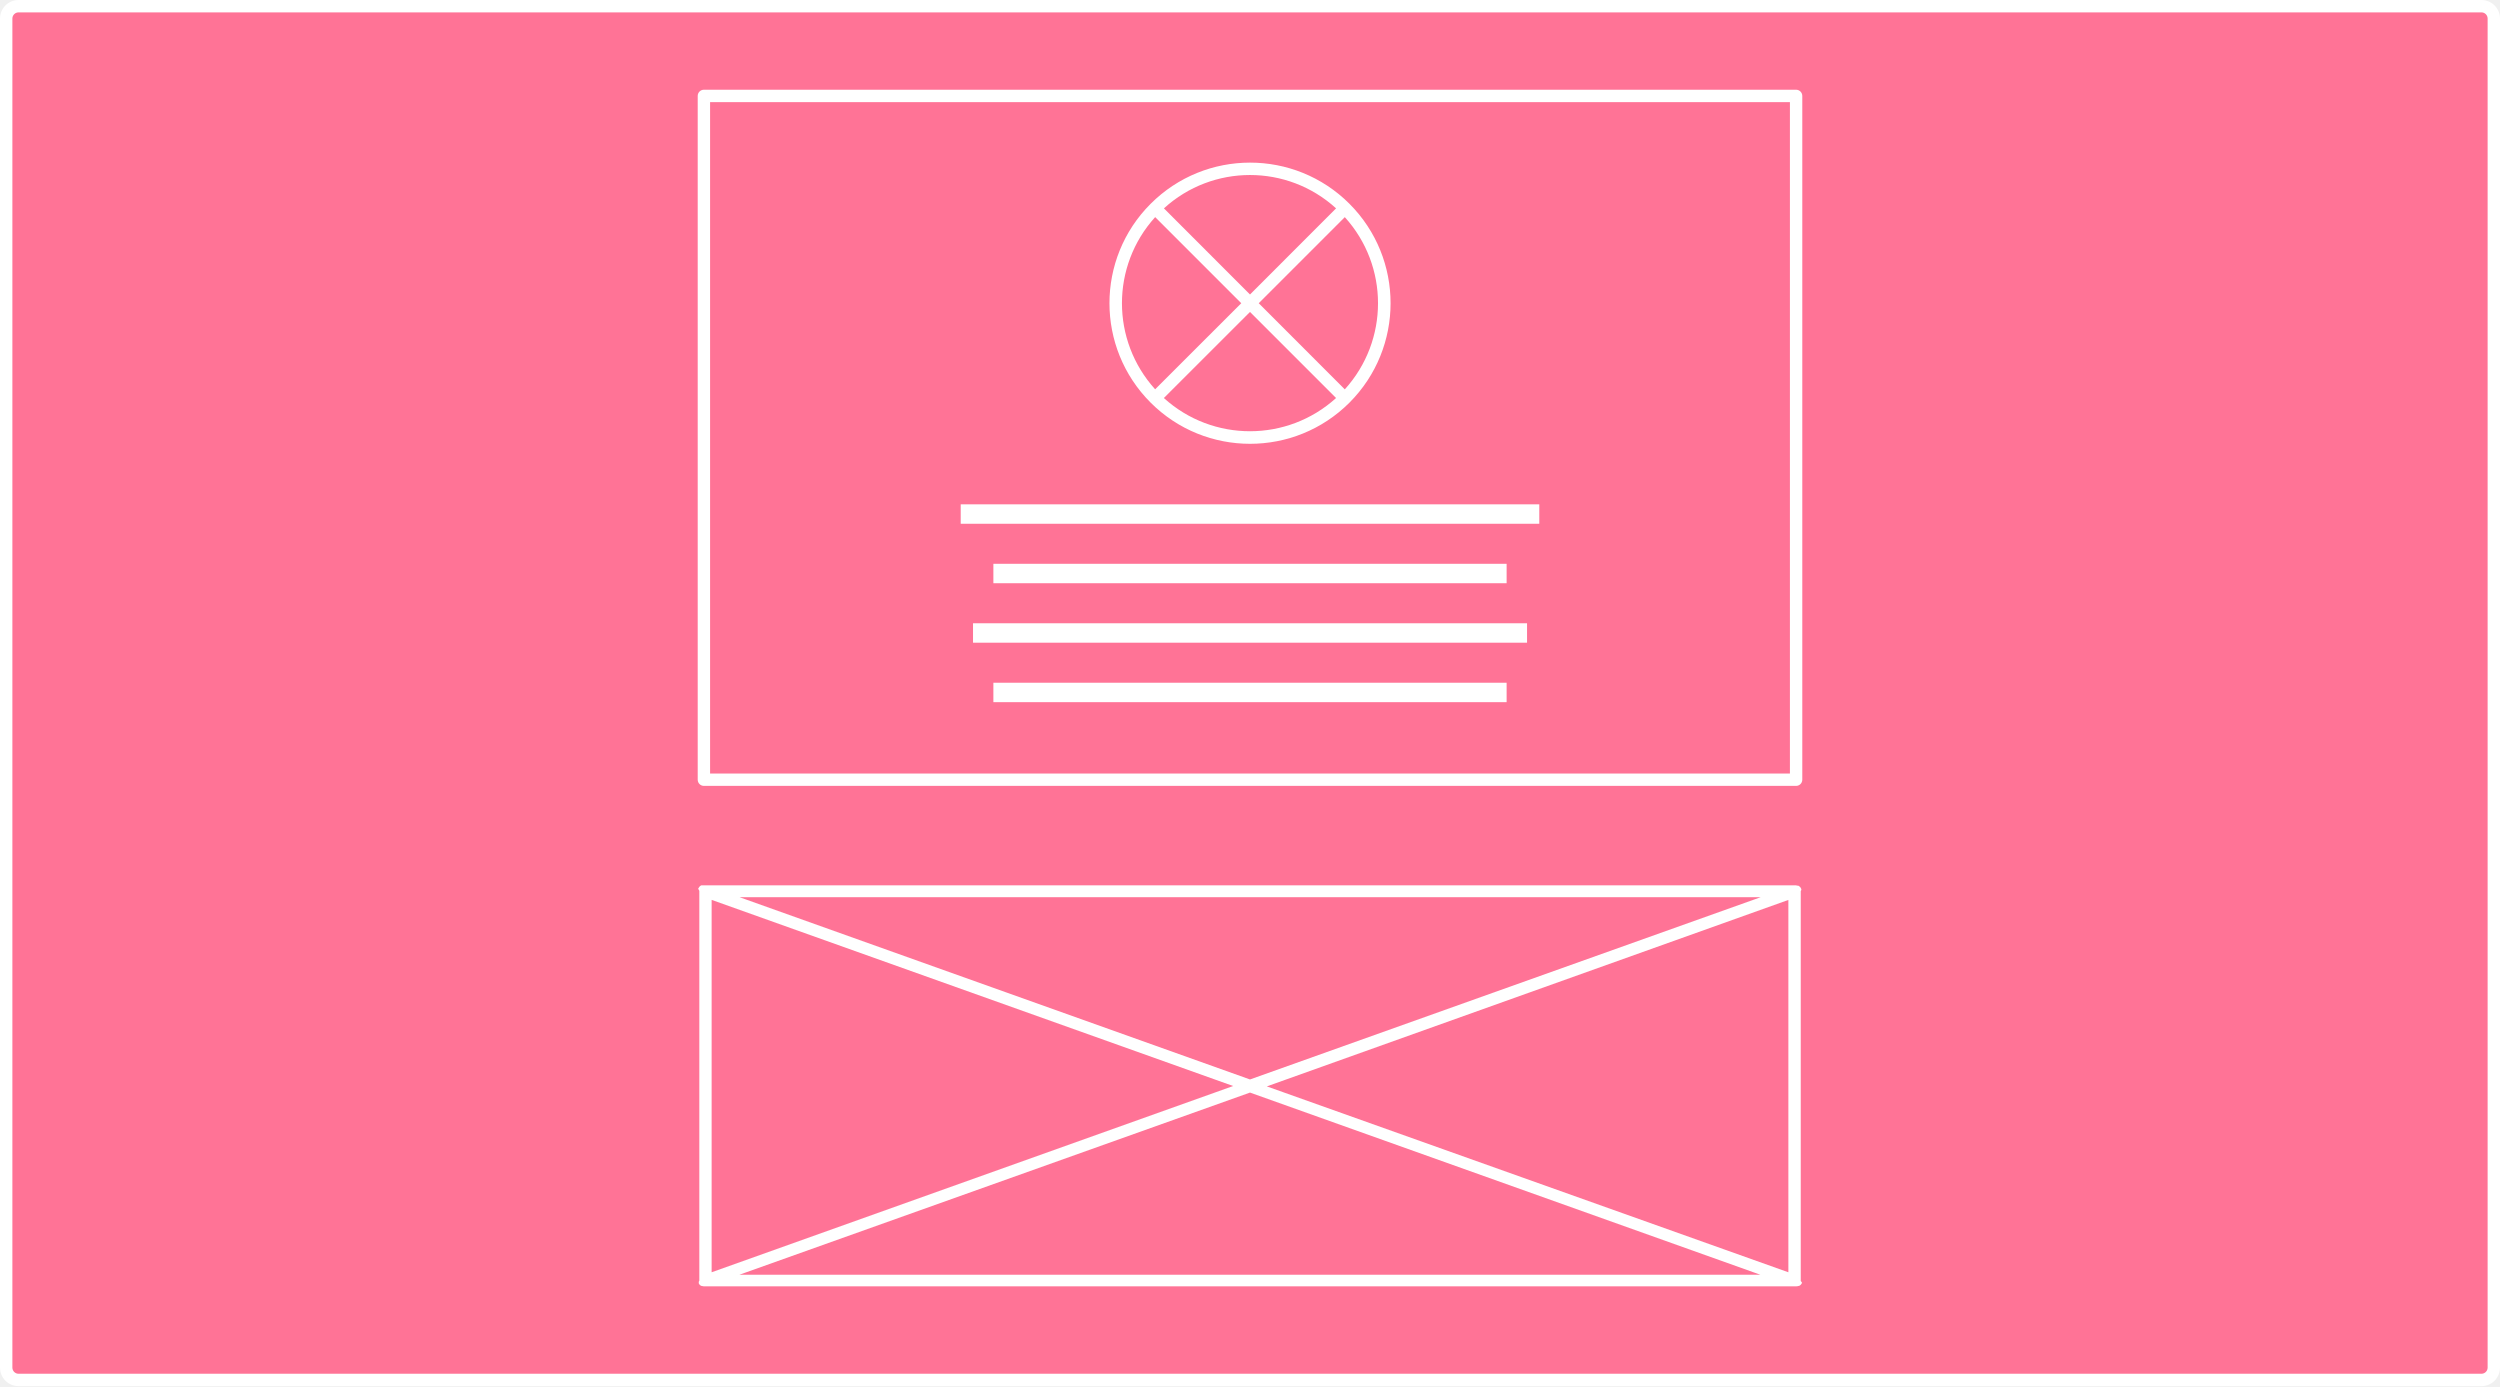
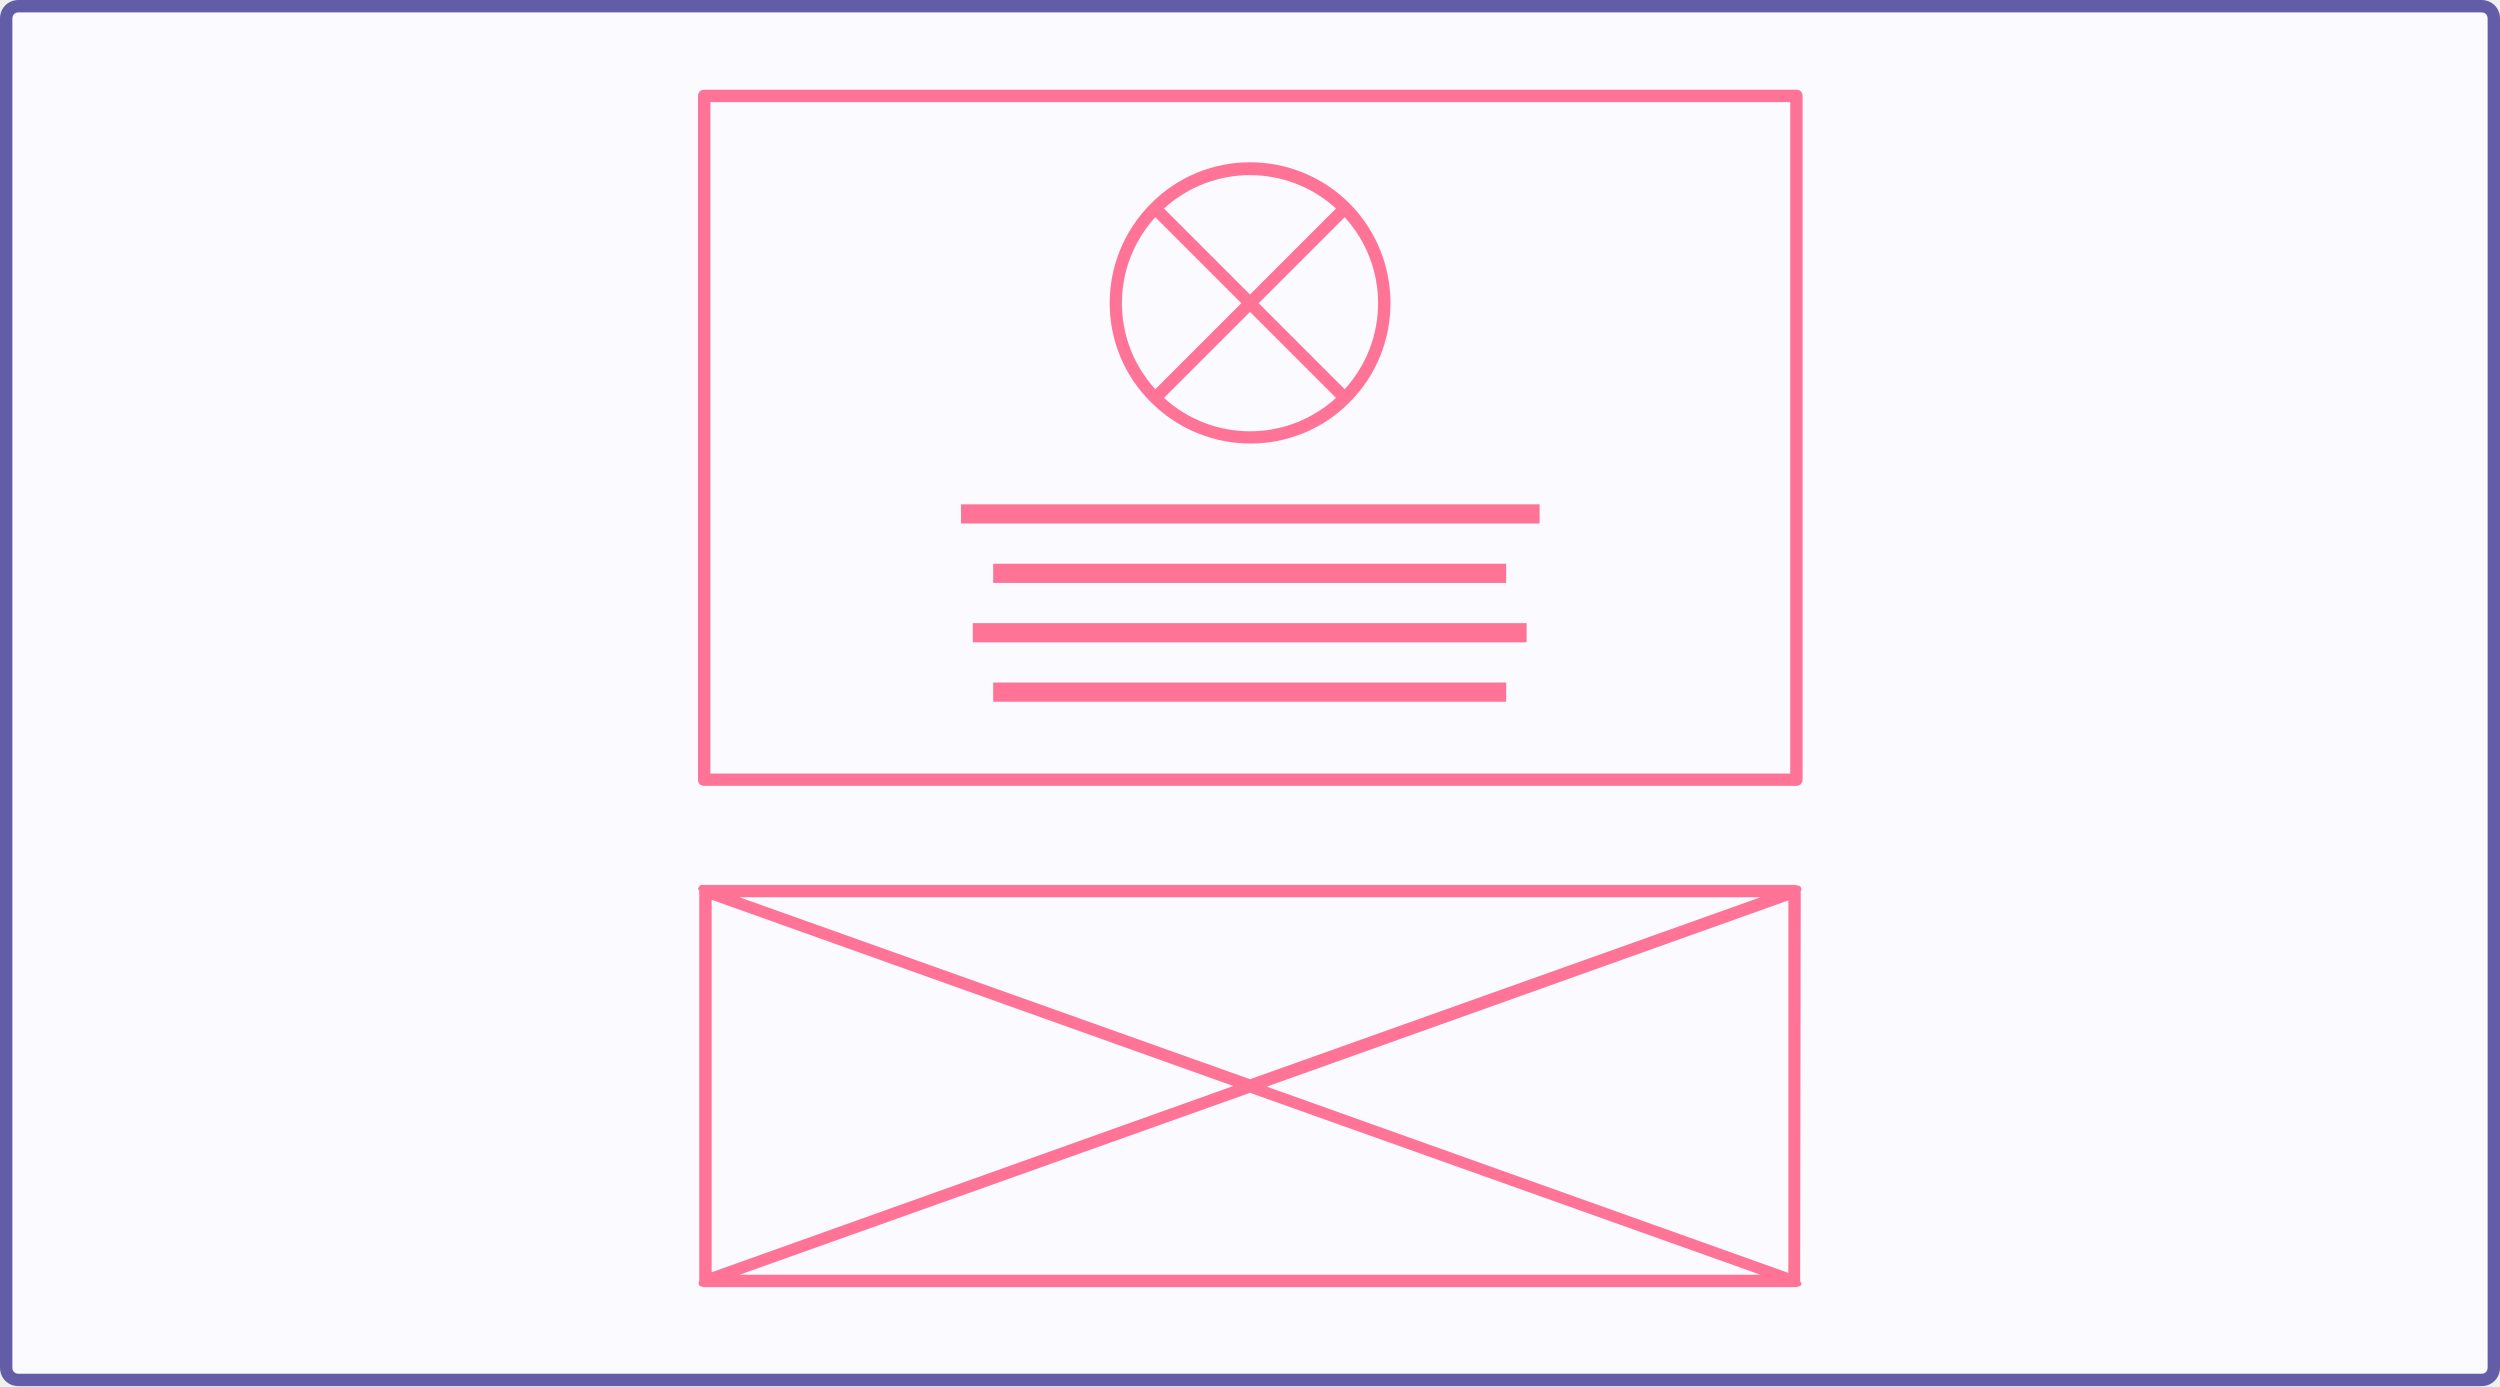
- <svg xmlns="http://www.w3.org/2000/svg" viewBox="0 0 404 224">
-   <defs>
-     <style>.a{fill:#ff7396;}.b{fill:#fff;}</style>
-   </defs>
-   <rect class="a" x="1" y="1" width="402" height="222" rx="2" ry="2" />
-   <path class="b" d="M399,0a1,1,0,0,1,1,1V219a1,1,0,0,1-1,1H1a1,1,0,0,1-1-1V1A1,1,0,0,1,1,0H399m0-2H1A3,3,0,0,0-2,1V219a3,3,0,0,0,3,3H399a3,3,0,0,0,3-3V1a3,3,0,0,0-3-3h0Z" transform="translate(2 2)" />
-   <path class="b" d="M216.07,30.93a22.72,22.72,0,1,0,0,32.14A22.75,22.75,0,0,0,216.07,30.93ZM201.41,47l13.91-13.91a20.72,20.72,0,0,1,0,27.83Zm12.5-15.33L200,45.59,186.09,31.67A20.65,20.65,0,0,1,213.91,31.67Zm-29.24,1.41L198.59,47,184.67,60.91A20.72,20.72,0,0,1,184.67,33.09Zm1.41,29.24L200,48.41l13.91,13.91A20.72,20.72,0,0,1,186.09,62.33Z" transform="translate(2 2)" />
-   <rect class="b" x="155.25" y="81.5" width="93.5" height="3.14" />
-   <rect class="b" x="160.53" y="91.11" width="82.94" height="3.14" />
-   <rect class="b" x="157.24" y="100.72" width="89.53" height="3.14" />
-   <rect class="b" x="160.53" y="110.33" width="82.94" height="3.14" />
-   <path class="b" d="M288.25,125H111.75a1,1,0,0,1-1-1V13.5a1,1,0,0,1,1-1h176.5a1,1,0,0,1,1,1V124A1,1,0,0,1,288.25,125Zm-175.5-2h174.5V14.5H112.75V123Z" transform="translate(2 2)" />
-   <path class="b" d="M289,142a1.61,1.61,0,0,0,.09-0.17,1,1,0,0,0,0-.16s0,0,0,0a0.91,0.91,0,0,0-.1-0.2,0.46,0.46,0,0,0-.23-0.24,1,1,0,0,0-.16-0.11l-0.15,0a1,1,0,0,0-.23-0.05H111.72a1,1,0,0,0-.22,0l-0.16,0a0.76,0.76,0,0,0-.4.36,1,1,0,0,0-.12.19v0a1.51,1.51,0,0,0,.1.17,1.66,1.66,0,0,0,.09.17v63a1.66,1.66,0,0,0-.09.17,1,1,0,0,0,0,.17s0,0,0,0a0.85,0.85,0,0,0,0,.09,1,1,0,0,0,.13.21l0.08,0.08a1,1,0,0,0,.2.13l0.1,0a1,1,0,0,0,.35.06h176.5a1,1,0,0,0,.35-0.06l0.1,0a1,1,0,0,0,.2-0.13l0.09-.08a1,1,0,0,0,.14-0.2,1,1,0,0,0,.05-0.1v0a1.55,1.55,0,0,0-.1-0.16A1.61,1.61,0,0,0,289,205V142Zm-176,1.42,84.28,30.08L113,203.6V143.43Zm4.52-.43h165L200,172.44ZM200,174.56L282.48,204h-165Zm2.72-1L287,143.43V203.6Z" transform="translate(2 2)" />
+ <svg xmlns="http://www.w3.org/2000/svg" version="1.1" id="Layer_1" x="0px" y="0px" viewBox="0 0 404 224" style="enable-background:new 0 0 404 224;" xml:space="preserve">
+   <style type="text/css">
+ 	.st0{fill:#FAFAFF;}
+ 	.st1{fill:#635DA8;}
+ 	.st2{fill:#FF7396;}
+ </style>
+   <path class="st0" d="M3,1h398c1.1,0,2,0.9,2,2v218c0,1.1-0.9,2-2,2H3c-1.1,0-2-0.9-2-2V3C1,1.9,1.9,1,3,1z" />
+   <path class="st1" d="M401,2c0.6,0,1,0.4,1,1v218c0,0.6-0.4,1-1,1H3c-0.6,0-1-0.4-1-1V3c0-0.6,0.4-1,1-1H401 M401,0H3  C1.3,0,0,1.3,0,3v218c0,1.7,1.3,3,3,3h398c1.7,0,3-1.3,3-3V3C404,1.3,402.7,0,401,0L401,0z" />
+   <path class="st2" d="M218.1,32.9c-8.9-8.9-23.3-8.9-32.1,0c-8.9,8.9-8.9,23.3,0,32.1c8.9,8.9,23.3,8.9,32.1,0  C226.9,56.2,226.9,41.8,218.1,32.9z M203.4,49l13.9-13.9c7.2,7.9,7.2,19.9,0,27.8L203.4,49z M215.9,33.7L202,47.6l-13.9-13.9  C196,26.5,208,26.5,215.9,33.7z M186.7,35.1L200.6,49l-13.9,13.9C179.5,55,179.5,43,186.7,35.1L186.7,35.1z M188.1,64.3L202,50.4  l13.9,13.9C208,71.5,196,71.5,188.1,64.3L188.1,64.3z" />
+   <rect x="155.3" y="81.5" class="st2" width="93.5" height="3.1" />
+   <rect x="160.5" y="91.1" class="st2" width="82.9" height="3.1" />
+   <rect x="157.2" y="100.7" class="st2" width="89.5" height="3.1" />
+   <rect x="160.5" y="110.3" class="st2" width="82.9" height="3.1" />
+   <path class="st2" d="M290.3,127H113.8c-0.6,0-1-0.4-1-1V15.5c0-0.6,0.4-1,1-1h176.5c0.6,0,1,0.4,1,1V126  C291.3,126.6,290.8,127,290.3,127z M114.8,125h174.5V16.5H114.8V125z" />
+   <path class="st2" d="M291,144c0-0.1,0.1-0.1,0.1-0.2c0-0.1,0-0.1,0-0.2l0,0c0-0.1-0.1-0.1-0.1-0.2c0-0.1-0.1-0.2-0.2-0.2  c0,0-0.1-0.1-0.2-0.1h-0.1c-0.1,0-0.2,0-0.2-0.1H113.7c-0.1,0-0.1,0-0.2,0h-0.2c-0.2,0.1-0.3,0.2-0.4,0.4c0,0.1-0.1,0.1-0.1,0.2l0,0  c0,0.1,0.1,0.1,0.1,0.2c0,0.1,0.1,0.1,0.1,0.2v63c0,0.1-0.1,0.1-0.1,0.2c0,0.1,0,0.1,0,0.2l0,0v0.1c0,0.1,0.1,0.1,0.1,0.2l0.1,0.1  c0.1,0.1,0.1,0.1,0.2,0.1h0.1c0.1,0,0.2,0.1,0.3,0.1h176.5c0.1,0,0.2,0,0.4-0.1h0.1c0.1,0,0.1-0.1,0.2-0.1l0.1-0.1  c0.1-0.1,0.1-0.1,0.1-0.2v-0.1l0,0c0-0.1-0.1-0.1-0.1-0.2l-0.1-0.1L291,144L291,144z M115,145.4l84.3,30.1L115,205.6V145.4  L115,145.4z M119.5,145h165L202,174.4L119.5,145z M202,176.6l82.5,29.4h-165L202,176.6z M204.7,175.6l84.3-30.1v60.2L204.7,175.6z" />
</svg>
